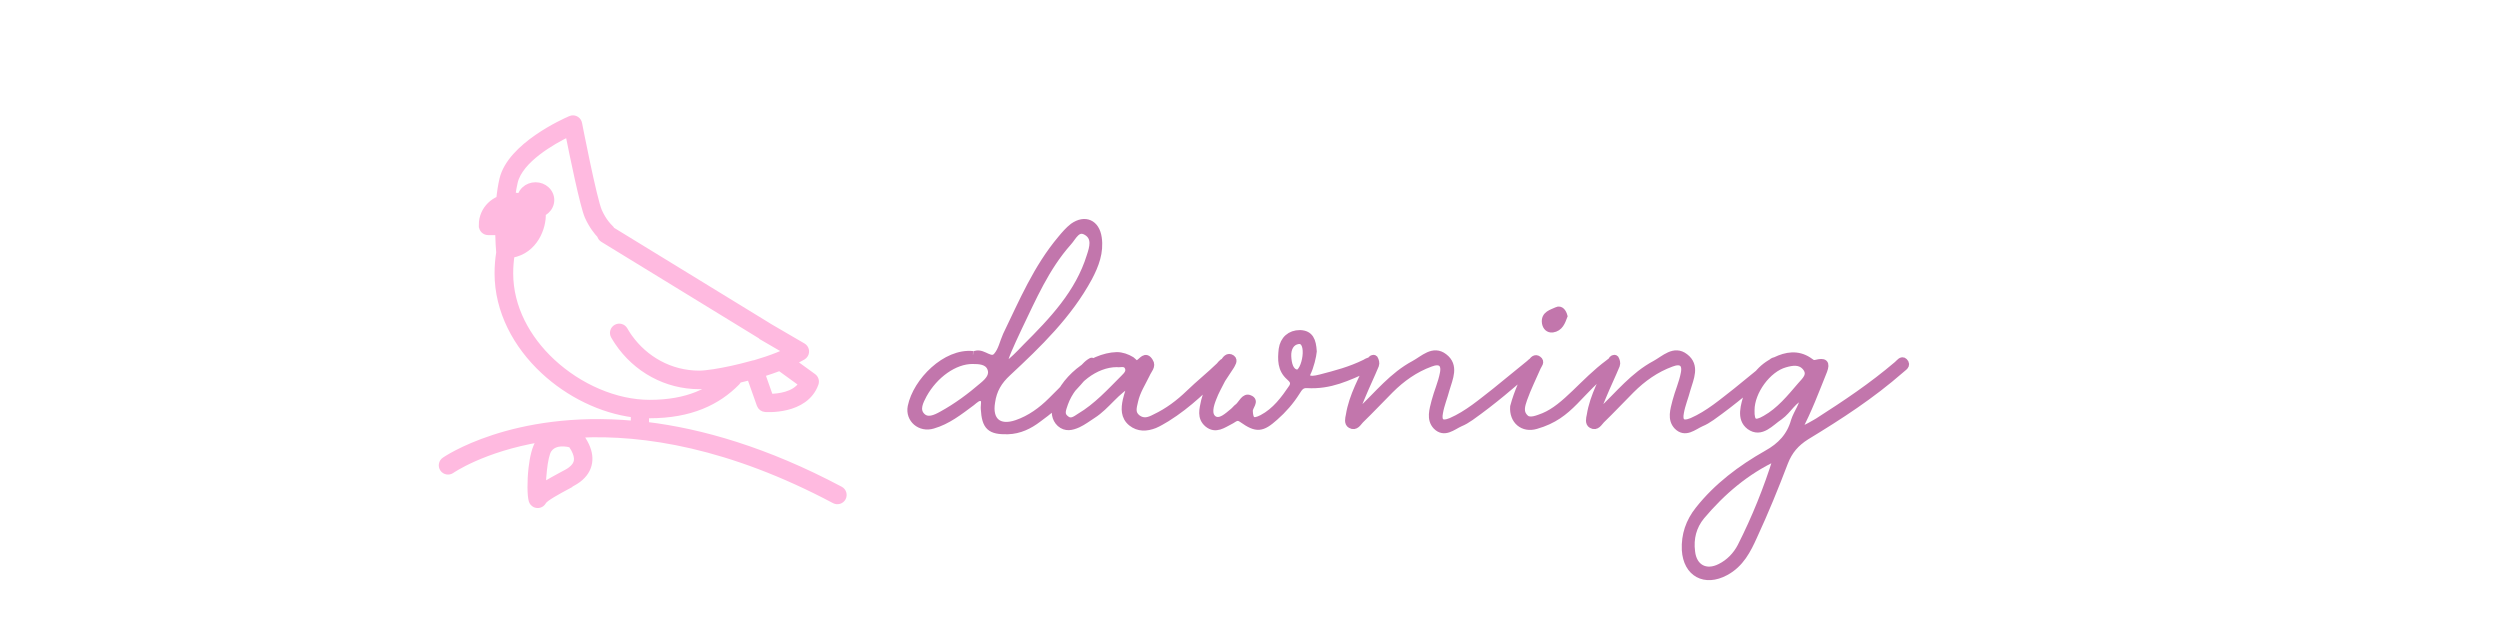
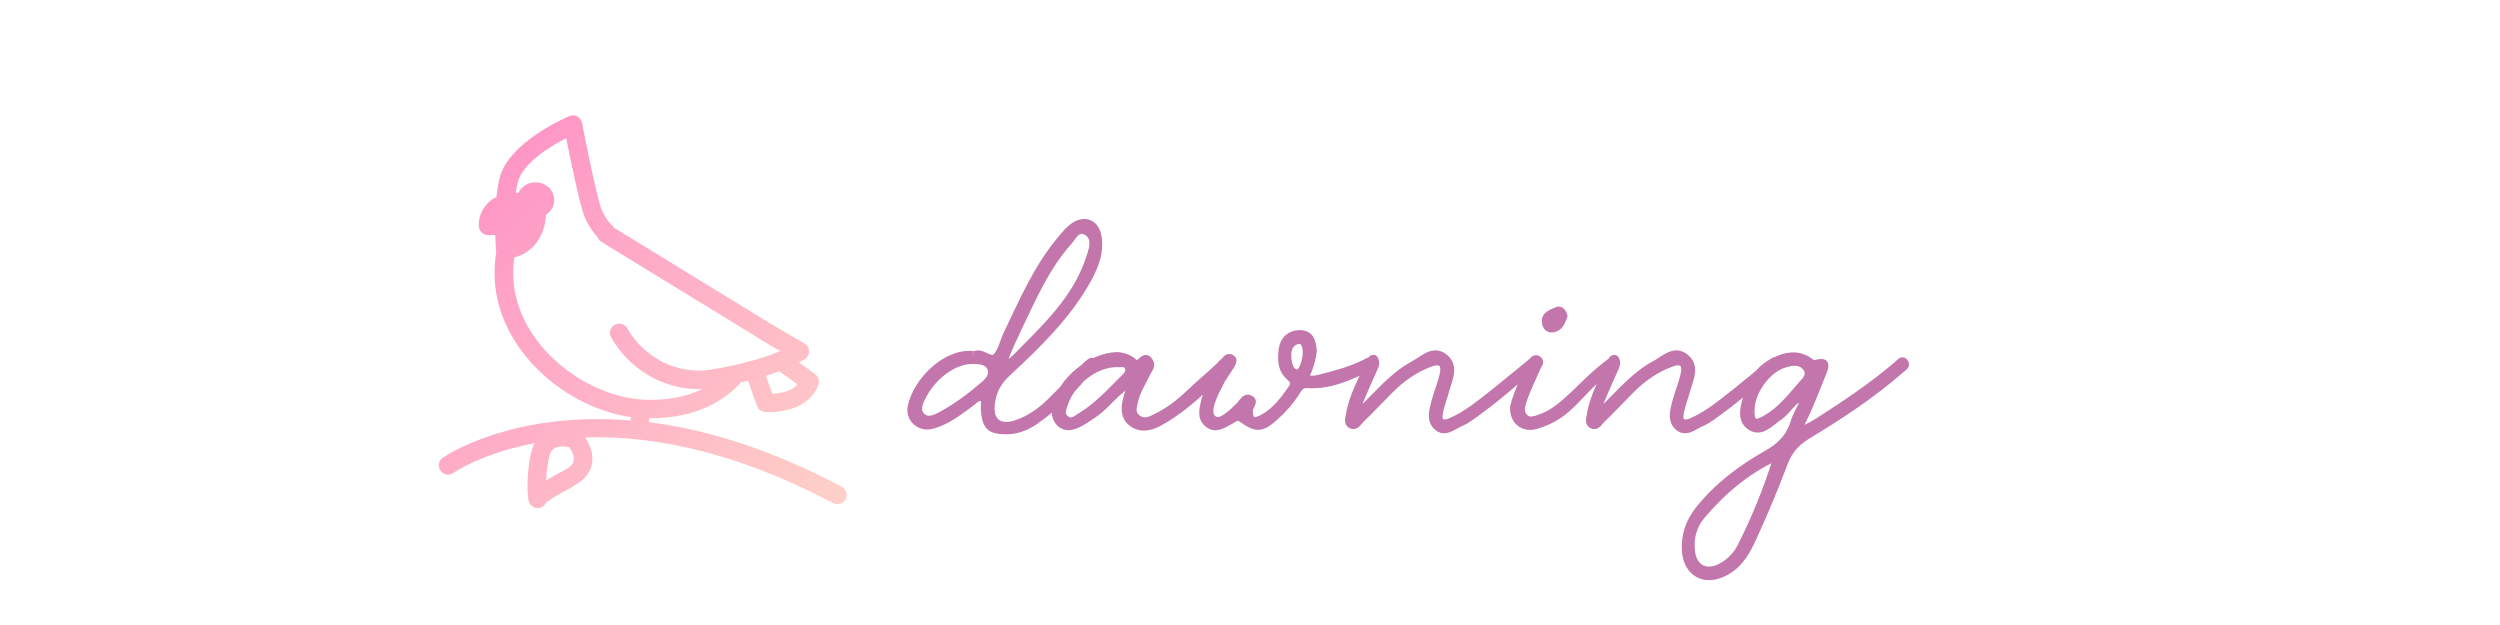
<svg xmlns="http://www.w3.org/2000/svg" width="200" height="50" viewBox="0 0 370 143" fill="none">
-   <g transform="matrix(1.012664,0,0,1.012664,-5.149518,18.60309)" fill="#ffbae0" stroke="#ffbae0" stroke-width="1.2">
+   <defs>
+     <linearGradient id="birdGradient" x1="0%" y1="0%" x2="100%" y2="100%">
+       <stop offset="0%" stop-color="#fe8dc6" />
+       <stop offset="100%" stop-color="#fed1c7" />
+     </linearGradient>
+   </defs>
+   <g transform="matrix(1.012664,0,0,1.012664,-5.149518,18.60309)" fill="url(#birdGradient)" stroke="url(#birdGradient)" stroke-width="1.2">
    <path d="M26.09,25.26c0.78,0,1.41,0.65,1.41,1.44c0,0.8-0.63,1.44-1.41,1.44c-0.78,0-1.41-0.65-1.41-1.44C24.68,25.9,25.31,25.26,26.09,25.26z M28.1,91.26c1.28-0.84,2.82-1.67,4.25-2.439l1.01-0.541c0.33-0.18,0.63-0.369,0.9-0.579c0.79-0.601,1.23-1.25,1.34-1.94c0.12-0.76-0.11-1.65-0.65-2.65c-0.17-0.31-0.37-0.629-0.61-0.969c-1.1-0.271-2.12-0.33-2.99-0.141c-0.8,0.18-1.47,0.58-1.94,1.26c-0.49,0.7-0.86,2.52-1.08,4.49c-0.14,1.221-0.22,2.46-0.24,3.51H28.1z M33.77,91.46c-2.38,1.28-5.15,2.771-5.61,3.56l-0.04,0.07c-0.39,0.65-1.2,0.9-1.88,0.6l-0.02-0.01h-0.01l-0.02-0.01l-0.02-0.01c-0.35-0.18-0.64-0.49-0.76-0.9c-0.35-1.14-0.38-4.38-0.05-7.34c0.27-2.391,0.8-4.71,1.61-5.88c0.16-0.22,0.32-0.431,0.5-0.63C14.43,83.1,7.45,87.971,7.41,88c-0.68,0.46-1.61,0.279-2.07-0.4s-0.28-1.609,0.4-2.07C5.81,85.49,21.08,74.82,48.47,77.29v-1.95C41.2,74.41,33.8,70.8,28.09,65.48c-6.17-5.75-10.4-13.521-10.4-22.09c0-0.82,0.03-1.64,0.1-2.46c0.06-0.74,0.15-1.49,0.27-2.25c-0.08-1.01-0.19-2.6-0.23-4.53h-2.19c-0.83,0-1.5-0.67-1.5-1.5v-0.06l0,0V32.5v-0.07v-0.02h-0.01c0-1.76,0.73-3.35,1.9-4.5c0.59-0.57,1.28-1.04,2.05-1.36c0.15-1.52,0.38-3.02,0.71-4.44C20.59,14.47,32.86,9,34.11,8.46c0.12-0.06,0.26-0.11,0.4-0.14c0.81-0.16,1.6,0.38,1.75,1.19c0.01,0.05,3.33,17.15,4.51,19.81c1.01,2.27,2.25,3.48,2.48,3.69c0.17,0.14,0.31,0.33,0.41,0.53l35.27,21.601c0.07,0.039,0.131,0.08,0.19,0.129l7.69,4.48c0.709,0.41,0.959,1.33,0.539,2.04c-0.14,0.239-0.33,0.42-0.55,0.55l0,0c-0.649,0.37-1.35,0.73-2.079,1.08l4.439,3.221l0,0c0.52,0.379,0.76,1.069,0.529,1.709c-2.34,6.51-11.42,5.771-11.449,5.771l0,0c-0.58-0.04-1.1-0.42-1.311-1l-2.189-6.19c-0.84,0.221-1.66,0.43-2.471,0.61c-0.069,0.2-0.189,0.39-0.35,0.55c-2.189,2.221-4.811,4.08-8.08,5.391c-3.24,1.299-7.08,2.049-11.75,2.049c-0.23,0-0.46,0-0.699-0.01v2.03c12.389,1.5,27.1,5.69,43.85,14.58c0.73,0.38,1.01,1.29,0.63,2.021c-0.38,0.729-1.29,1.01-2.021,0.629C70.17,82.21,50.8,79.24,36.45,79.91c0.43,0.57,0.8,1.14,1.1,1.71c0.87,1.59,1.21,3.11,0.98,4.54c-0.23,1.49-1.05,2.79-2.49,3.88c-0.37,0.28-0.8,0.55-1.28,0.81c-0.7,0.381-0.88,0.48-1.03,0.561L33.77,91.46z M77.48,57.811c-0.08-0.051-0.16-0.101-0.23-0.17l-1.79-1.101L41.53,35.76c-0.35-0.21-0.58-0.55-0.67-0.91c-0.65-0.68-1.86-2.14-2.82-4.3C37,28.19,34.62,16.56,33.7,11.96c-3.38,1.66-10.8,5.81-11.98,10.84c-0.22,0.94-0.39,1.92-0.52,2.92c0.47,0.03,1.04,0.09,1.66,0.18c0.18-0.59,0.52-1.12,0.98-1.54c0.65-0.59,1.54-0.95,2.51-0.95c0.97,0,1.86,0.36,2.51,0.95c0.69,0.62,1.12,1.5,1.12,2.47c0,0.97-0.43,1.84-1.12,2.47c-0.24,0.21-0.51,0.4-0.8,0.55c0.16,3.17-1.79,8.48-7.05,9.42c-0.09,0.61-0.17,1.24-0.22,1.89c-0.06,0.72-0.09,1.47-0.09,2.22c0,7.67,3.84,14.681,9.44,19.899C36.28,69,44.5,72.57,52.13,72.57c4.271,0,7.75-0.67,10.63-1.82c1.45-0.58,2.75-1.29,3.94-2.1c-1.421,0.209-2.58,0.31-3.341,0.31c-3.779,0-7.34-0.95-10.469-2.64c-3.241-1.74-6.011-4.28-8.071-7.35c-0.17-0.261-0.32-0.48-0.44-0.681c-0.16-0.25-0.3-0.49-0.42-0.7c-0.41-0.72-0.16-1.63,0.56-2.04c0.72-0.409,1.63-0.159,2.04,0.56c0.13,0.23,0.25,0.431,0.36,0.601c0.15,0.24,0.27,0.44,0.38,0.601c0.12,0.18,0.24,0.359,0.37,0.529c1.75,2.43,4.01,4.43,6.63,5.85c2.7,1.461,5.78,2.281,9.05,2.281c0.74,0,1.9-0.121,3.34-0.341c2.311-0.36,5.32-0.989,8.431-1.86l0.14-0.039l0.04-0.01l0.05-0.011l0.03-0.01l0.021-0.011l0.05-0.01l0.05-0.01h0.01l0.04-0.01l0.05-0.01l0.041-0.01h0.01l0.05-0.011l0.05-0.01h0.02l0.03-0.011l0.05-0.01l0.041-0.01h0.01c1.779-0.52,3.57-1.119,5.24-1.79c0.029-0.01,0.06-0.021,0.09-0.04c0.43-0.17,0.84-0.35,1.25-0.529c0.16-0.07,0.31-0.141,0.459-0.211l-1.02-0.59l-4.439-2.58V57.811z M81.51,64.83c-1.26,0.48-2.57,0.92-3.869,1.33l1.779,5.05c1.74-0.03,5.359-0.39,6.971-2.83l-4.881-3.54V64.83z" />
  </g>
  <g transform="matrix(2.0,0,0,2.0,115,18)" fill="#c276ac" stroke="#c276ac" stroke-width="0.8">
    <path d="M7.28 40.28 c-2 0.04 -2.56 -0.44 -2.68 -2.52 c-0.04 -0.4 0.2 -1.04 -0.24 -1.24 s-0.84 0.24 -1.2 0.52 c-1.4 1.04 -2.76 2.12 -4.44 2.6 c-1.44 0.44 -2.76 -0.68 -2.48 -2.12 c0.6 -2.92 3.96 -6.28 7.04 -5.96 c-0.04 0 0.2 0.04 0.36 -0.04 c0.88 -0.24 1.72 1 2.4 0.2 c0.56 -0.64 0.72 -1.56 1.08 -2.36 c1.84 -3.8 3.48 -7.72 6.28 -11.04 c0.4 -0.48 0.84 -1 1.36 -1.4 c1.36 -0.96 2.64 -0.4 2.88 1.28 c0.24 1.64 -0.32 3.12 -1.08 4.56 c-2.32 4.28 -5.76 7.6 -9.28 10.88 c-1.04 0.96 -1.64 1.96 -1.84 3.36 c-0.36 2.12 0.8 3.16 2.88 2.44 c1.52 -0.52 2.84 -1.48 3.96 -2.6 c1.52 -1.48 2.52 -2.6 4.04 -4.12 c0.16 -0.16 0.56 -0.44 0.6 -0.4 c0.44 0.36 -0.04 0.6 -0.2 0.8 c-1.88 2.32 -3.52 4.04 -5.96 5.8 c-1 0.76 -2.12 1.32 -3.48 1.36 z M9.36 30.72 c3.04 -3.04 6.04 -6.16 7.36 -10.44 c0.32 -0.96 0.64 -2.08 -0.36 -2.72 c-1.12 -0.72 -1.6 0.56 -2.16 1.16 c-2.56 2.88 -4.04 6.36 -5.68 9.76 c-1.92 4.08 -2.76 6.04 0.84 2.24 z M-2.6 38.56 c0.68 0.76 1.64 0.28 2.36 -0.12 c1.68 -0.92 3.24 -2.08 4.68 -3.32 c0.68 -0.56 1.24 -1.2 0.88 -2.04 c-0.36 -0.8 -1.28 -0.84 -2.08 -0.84 c-2.04 0 -4.32 1.6 -5.6 3.92 c-0.4 0.76 -0.88 1.68 -0.24 2.4 z M32.32 32.44 c0.4 0.32 -0.04 0.6 -0.24 0.76 c-2.16 2.12 -4.04 4.04 -6.6 5.64 c-0.48 0.28 -0.92 0.56 -1.4 0.76 c-0.92 0.36 -1.84 0.4 -2.64 -0.24 c-0.84 -0.68 -0.8 -1.64 -0.6 -2.56 c0.16 -0.68 0.4 -1.36 0.6 -2 c-1.76 0.84 -2.8 2.64 -4.44 3.68 c-0.56 0.36 -1.08 0.76 -1.68 1.04 c-0.72 0.32 -1.4 0.48 -2.04 -0.08 c-0.6 -0.56 -0.64 -1.32 -0.48 -2.04 c0.6 -2.84 4 -5.64 6.96 -5.72 c0.56 0 1.16 0.2 1.68 0.52 c0.24 0.16 0.44 0.56 0.8 0.36 c0.44 -0.24 0.8 -1 1.28 -0.2 c0.36 0.52 -0.16 0.96 -0.36 1.44 c-0.48 1 -1.12 1.96 -1.36 3.08 c-0.16 0.72 -0.4 1.4 0.32 1.96 c0.72 0.52 1.36 0.28 2.04 -0.08 c1.44 -0.68 2.72 -1.64 3.88 -2.76 c1.2 -1.16 2.28 -2 3.48 -3.16 c0.2 -0.24 0.48 -0.64 0.8 -0.4 z M20.6 34.24 c0.32 -0.32 0.68 -0.68 0.48 -1.2 c-0.28 -0.68 -0.92 -0.36 -1.32 -0.44 c-2.44 0 -5.04 2 -5.96 4.52 c-0.2 0.64 -0.56 1.28 0.12 1.8 c0.6 0.52 1.16 0.04 1.6 -0.24 c1.96 -1.16 3.48 -2.84 5.08 -4.44 z M30.16 39.48 c-0.84 -0.72 -0.56 -1.64 -0.36 -2.6 c0.4 -1.64 1.4 -3 2.2 -4.44 c0.2 -0.32 0.48 -0.76 0.92 -0.44 c0.32 0.24 0 0.64 -0.12 0.88 c-0.32 0.52 -0.68 1 -1 1.52 c-0.36 0.72 -0.76 1.4 -1.04 2.16 c-0.32 0.8 -0.64 1.88 0.08 2.4 c0.76 0.48 1.6 -0.36 2.24 -0.88 c0.2 -0.16 0.36 -0.4 0.6 -0.56 c0.4 -0.36 0.72 -1.2 1.28 -0.92 c0.72 0.28 -0.04 0.88 -0.04 1.4 c0.04 1.12 0.4 1.4 1.48 0.84 c1.52 -0.8 2.52 -2.16 3.44 -3.52 c0.32 -0.56 0.04 -0.88 -0.32 -1.2 c-1 -0.88 -0.96 -2 -0.84 -3.16 c0.16 -1.12 0.92 -1.8 2.04 -1.8 c1.16 0.04 1.44 0.8 1.52 2.04 c-0.04 0.48 -0.32 1.76 -0.72 2.52 c-0.12 0.56 0.12 0.88 1.52 0.52 c1.84 -0.48 3.4 -0.88 5.12 -1.72 c0.56 -0.36 0.96 -0.32 1.08 -0.04 c0.16 0.48 -0.48 0.52 -0.8 0.68 c-2.28 1 -4.24 2 -6.92 1.84 c-0.68 -0.04 -0.92 0.4 -1.2 0.84 c-0.68 1.08 -1.52 2.04 -2.48 2.88 c-1.48 1.32 -2.08 1.4 -3.72 0.24 c-0.64 -0.48 -0.96 0 -1.4 0.2 c-0.8 0.4 -1.64 1.08 -2.56 0.32 z M40.36 33.68 c0.96 0.12 1.76 -3.92 0.16 -3.72 c-0.84 0.12 -1.24 0.88 -1.2 1.8 c0.04 0.84 0.24 1.8 1.04 1.92 z M56.32 39.76 c-0.76 -0.8 -0.4 -1.88 -0.16 -2.84 c0.28 -1.08 0.76 -2.12 0.96 -3.2 c0.24 -1.16 -0.36 -1.6 -1.48 -1.16 c-1.76 0.64 -3.28 1.72 -4.6 3.04 c-1.16 1.16 -2.24 2.32 -3.4 3.44 c-0.28 0.28 -0.56 0.88 -1.12 0.56 c-0.36 -0.2 -0.24 -0.72 -0.16 -1.08 c0.36 -2.28 1.52 -4.2 2.44 -6.28 c0.08 -0.2 0.32 -0.32 0.44 -0.2 c0.12 0.2 0.2 0.52 0.12 0.72 c-0.48 1.16 -1.04 2.32 -1.52 3.48 c-0.2 0.48 -0.44 1 -0.56 1.48 c-0.04 0.2 -0.12 0.76 0.36 0.28 c2 -1.88 3.68 -4.04 6.16 -5.36 c1.04 -0.56 2.16 -1.76 3.4 -0.8 c1.32 1 0.6 2.44 0.24 3.68 c-0.24 0.92 -0.6 1.76 -0.76 2.68 c-0.2 1 0.16 1.48 1.32 1 c1.92 -0.84 3.48 -2.2 5.08 -3.44 c1.4 -1.12 2.48 -2.04 3.88 -3.16 c0.2 -0.2 0.56 -0.52 0.8 -0.2 c0.16 0.2 -0.2 0.4 -0.4 0.56 c-2.4 2.08 -4.52 3.92 -7.12 5.76 c-0.4 0.28 -0.8 0.52 -1.2 0.68 c-0.88 0.4 -1.8 1.28 -2.72 0.36 z M69.6 28.64 c-0.44 0.04 -0.72 -0.24 -0.8 -0.68 c-0.16 -1 0.76 -1.16 1.32 -1.44 c0.4 -0.2 0.68 0.2 0.8 0.64 c-0.24 0.64 -0.48 1.36 -1.32 1.48 z M67.72 39.68 c-1.48 0.44 -2.68 -0.56 -2.56 -2.16 c0.44 -1.68 1.24 -3.36 2.04 -5.04 c0.16 -0.32 0.44 -0.6 0.76 -0.36 c0.4 0.28 0.04 0.6 -0.08 0.88 c-0.52 1.2 -1.12 2.4 -1.56 3.64 c-0.24 0.72 -0.56 1.56 0.24 2.24 c0.52 0.4 1.4 0 2.04 -0.24 c2.52 -1.04 4.52 -3.96 7.44 -6.12 c0.2 -0.12 0.36 -0.44 0.6 -0.12 c0.2 0.24 -0.04 0.44 -0.24 0.56 c-3.88 2.8 -4.6 5.56 -8.68 6.72 z M83.88 39.76 c-0.76 -0.8 -0.4 -1.88 -0.16 -2.84 c0.28 -1.08 0.76 -2.12 0.96 -3.2 c0.24 -1.16 -0.36 -1.6 -1.48 -1.16 c-1.76 0.64 -3.28 1.72 -4.6 3.04 c-1.16 1.16 -2.24 2.32 -3.4 3.44 c-0.28 0.28 -0.56 0.88 -1.12 0.56 c-0.36 -0.2 -0.24 -0.72 -0.16 -1.08 c0.36 -2.28 1.52 -4.2 2.44 -6.28 c0.08 -0.2 0.32 -0.32 0.44 -0.2 c0.12 0.2 0.2 0.52 0.12 0.72 c-0.48 1.16 -1.04 2.32 -1.52 3.48 c-0.2 0.48 -0.44 1 -0.56 1.48 c-0.04 0.2 -0.12 0.76 0.36 0.28 c2 -1.88 3.68 -4.04 6.16 -5.36 c1.04 -0.56 2.16 -1.76 3.4 -0.8 c1.32 1 0.6 2.44 0.24 3.68 c-0.24 0.92 -0.6 1.76 -0.76 2.68 c-0.2 1 0.16 1.48 1.32 1 c1.92 -0.84 3.48 -2.2 5.08 -3.44 c1.4 -1.12 2.48 -2.04 3.88 -3.16 c0.2 -0.2 0.56 -0.52 0.8 -0.2 c0.16 0.2 -0.2 0.4 -0.4 0.56 c-2.4 2.08 -4.52 3.92 -7.12 5.76 c-0.4 0.28 -0.8 0.52 -1.2 0.68 c-0.88 0.4 -1.8 1.28 -2.72 0.36 z M109.84 32.36 c0.44 0.44 -0.12 0.68 -0.36 0.92 c-3.44 3 -6.96 5.28 -10.84 7.64 c-1.2 0.76 -1.96 1.64 -2.48 2.96 c-1.08 2.84 -2.24 5.68 -3.52 8.44 c-0.72 1.6 -1.52 3.2 -3.24 4.12 c-2.36 1.28 -4.44 0.16 -4.6 -2.52 c-0.08 -1.72 0.44 -3.24 1.52 -4.6 c2.12 -2.68 4.84 -4.72 7.8 -6.4 c1.6 -0.88 2.68 -2.04 3.16 -3.76 c0.32 -1 1.04 -1.8 1.08 -2.88 c-1.24 0.4 -1.76 1.64 -2.76 2.36 c-1.04 0.68 -2.12 2.08 -3.44 1.12 c-1.16 -0.88 -0.6 -2.4 -0.24 -3.68 c0.52 -1.72 1.52 -3.08 3.2 -3.84 c1.24 -0.6 2.52 -0.8 3.76 0 c0.28 0.16 0.44 0.44 0.88 0.32 c0.96 -0.24 1.2 -0.04 0.88 0.84 c-0.92 2.28 -1.76 4.56 -2.92 6.72 c0 0.04 0.08 0.08 0.16 0.08 c0.44 0.04 2.04 -0.96 2.12 -1 c3.24 -2.08 6.12 -4 9.04 -6.48 c0.24 -0.2 0.52 -0.64 0.8 -0.36 z M93.96 38.92 c1.64 -0.92 2.84 -2.4 4.04 -3.8 c0.48 -0.56 1.28 -1.2 0.6 -2.08 c-0.64 -0.8 -1.56 -0.64 -2.4 -0.4 c-2 0.56 -3.88 3.16 -3.88 5.28 c-0.04 1.44 0.4 1.72 1.64 1 z M91.16 53.52 c1.64 -3.24 3 -6.6 4.08 -10.08 c0 -0.04 0 -0.16 -0.12 -0.12 c-3.36 1.56 -6.12 3.92 -8.48 6.72 c-0.96 1.16 -1.32 2.56 -1.12 4.08 c0.2 1.84 1.64 2.6 3.28 1.76 c1.04 -0.52 1.84 -1.36 2.36 -2.36 z" />
  </g>
</svg>
